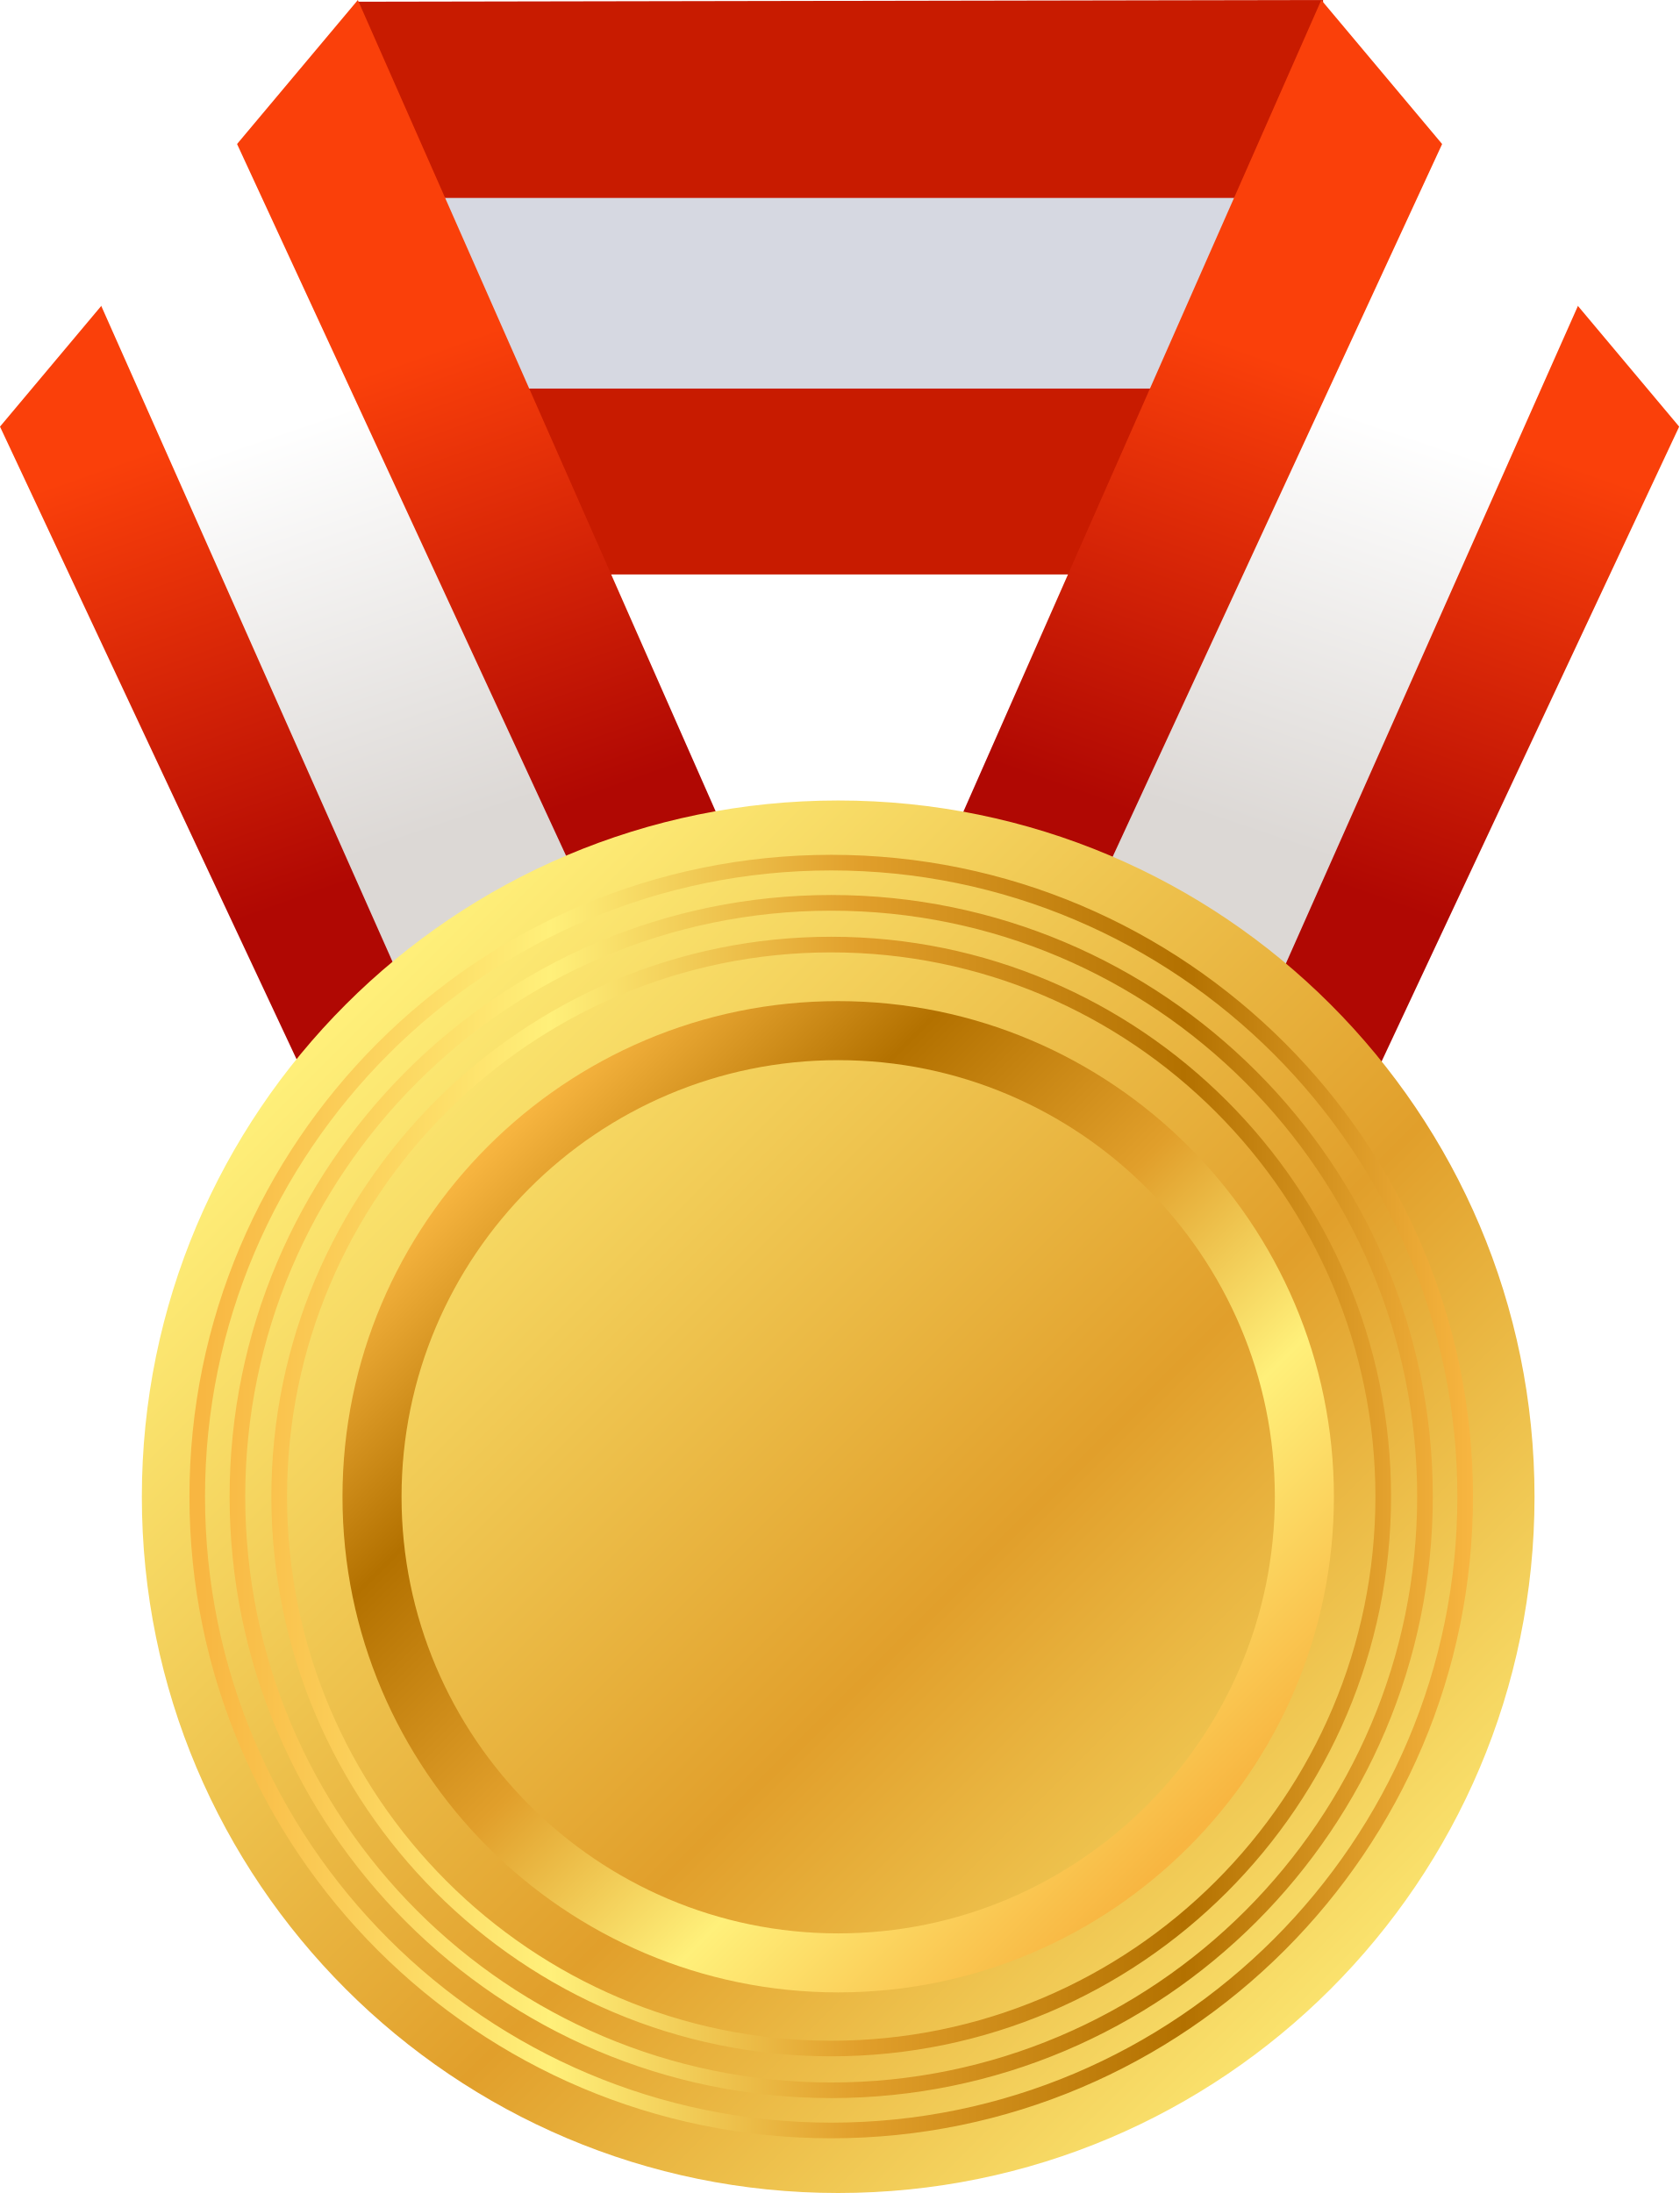
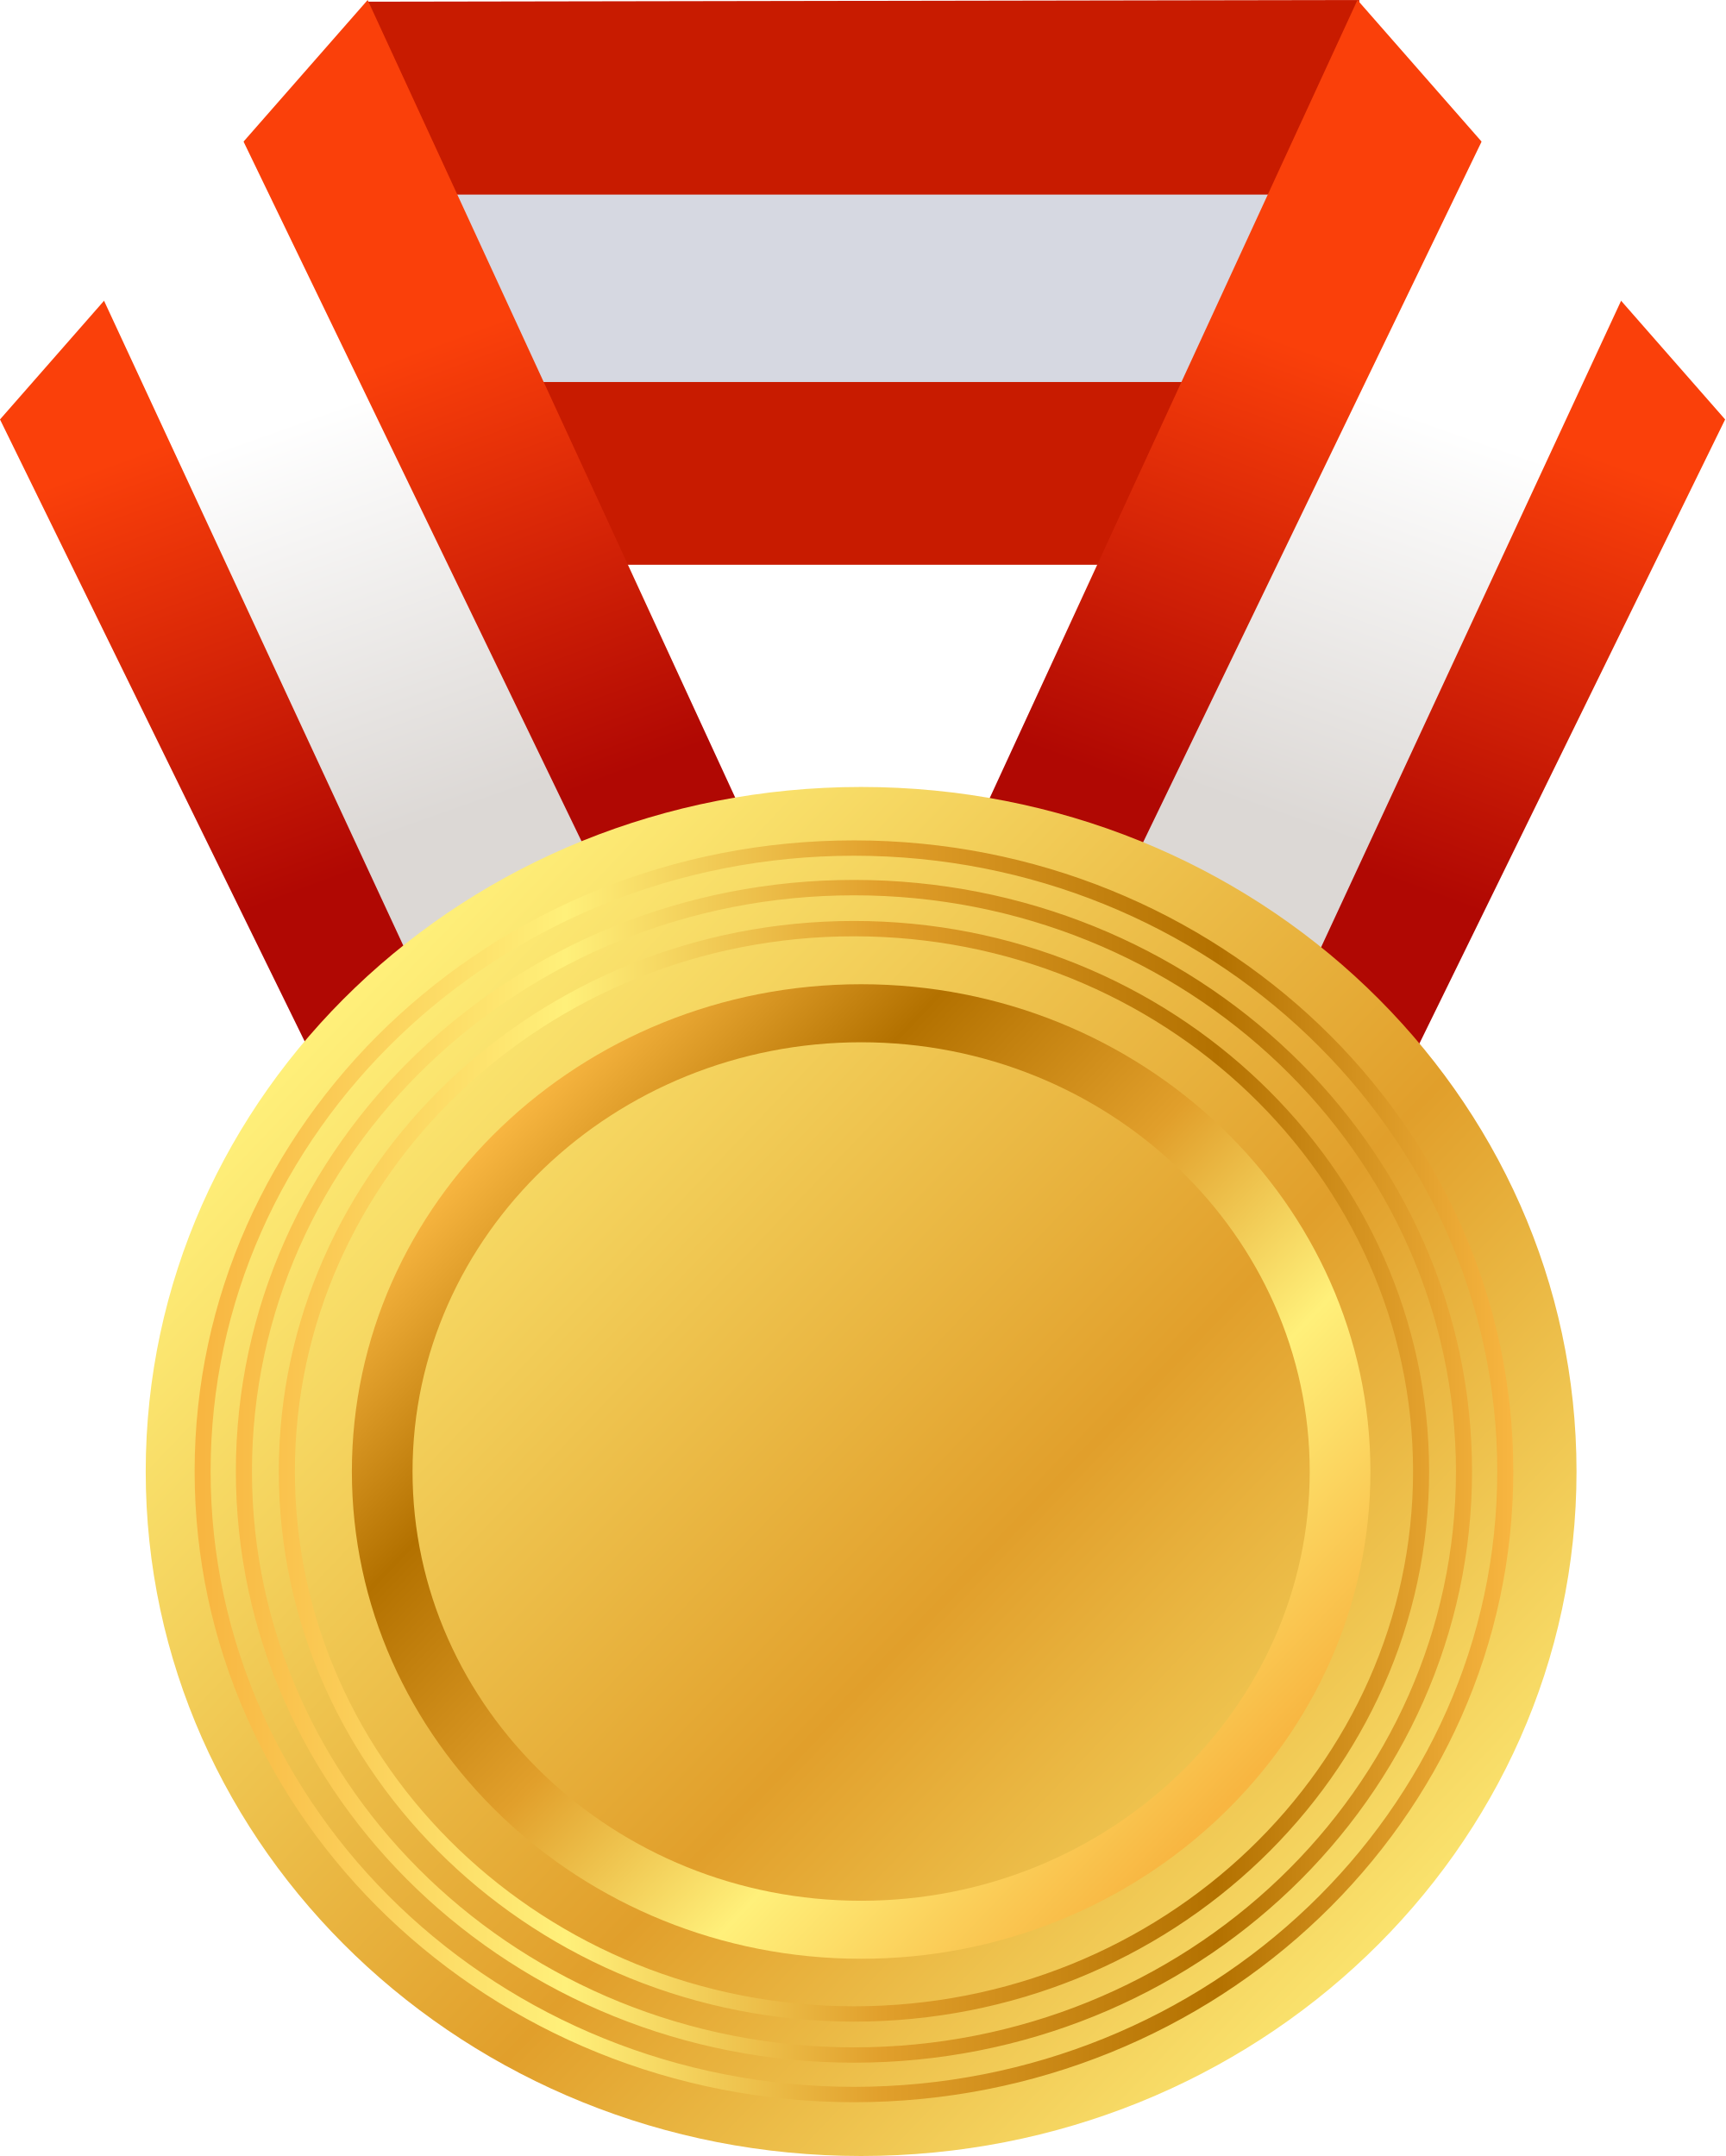
- <svg xmlns="http://www.w3.org/2000/svg" version="1.1" x="0" y="0" width="91.875" height="120" viewBox="0, 0, 91.875, 120">
+ <svg xmlns="http://www.w3.org/2000/svg" version="1.1" x="0" y="0" width="60" height="75" viewBox="0, 0, 60, 75">
  <defs>
-     <linearGradient id="Gradient_1" gradientUnits="userSpaceOnUse" x1="66.602" y1="56.533" x2="75.262" y2="81.009">
+     <linearGradient id="Gradient_1" gradientUnits="userSpaceOnUse" x1="61.211" y1="48.271" x2="66.866" y2="63.568" gradientTransform="matrix(1, 0, 0, 1, -51.063, -34.5)">
      <stop offset="0" stop-color="#FA400A" />
      <stop offset="1" stop-color="#B00803" />
    </linearGradient>
-     <linearGradient id="Gradient_2" gradientUnits="userSpaceOnUse" x1="66.744" y1="57.873" x2="74.305" y2="80.18">
+     <linearGradient id="Gradient_2" gradientUnits="userSpaceOnUse" x1="61.304" y1="49.108" x2="66.241" y2="63.05" gradientTransform="matrix(1, 0, 0, 1, -51.063, -34.5)">
      <stop offset="0" stop-color="#FFFFFF" />
      <stop offset="1" stop-color="#DCD8D5" />
    </linearGradient>
-     <linearGradient id="Gradient_3" gradientUnits="userSpaceOnUse" x1="127.399" y1="56.533" x2="118.739" y2="81.009">
+     <linearGradient id="Gradient_3" gradientUnits="userSpaceOnUse" x1="100.915" y1="48.271" x2="95.26" y2="63.568" gradientTransform="matrix(1, 0, 0, 1, -51.063, -34.5)">
      <stop offset="0" stop-color="#FA400A" />
      <stop offset="1" stop-color="#B00803" />
    </linearGradient>
-     <linearGradient id="Gradient_4" gradientUnits="userSpaceOnUse" x1="127.259" y1="57.873" x2="119.697" y2="80.179">
+     <linearGradient id="Gradient_4" gradientUnits="userSpaceOnUse" x1="100.824" y1="49.108" x2="95.885" y2="63.049" gradientTransform="matrix(1, 0, 0, 1, -51.063, -34.5)">
      <stop offset="0" stop-color="#FFFFFF" />
      <stop offset="1" stop-color="#DCD8D5" />
    </linearGradient>
-     <linearGradient id="Gradient_5" gradientUnits="userSpaceOnUse" x1="69.984" y1="89.461" x2="123.865" y2="143.342">
+     <linearGradient id="Gradient_5" gradientUnits="userSpaceOnUse" x1="63.42" y1="68.851" x2="98.607" y2="102.526" gradientTransform="matrix(1, 0, 0, 1, -51.063, -34.5)">
      <stop offset="0" stop-color="#FFF07A" />
      <stop offset="0.607" stop-color="#E19F2B" />
      <stop offset="1" stop-color="#FAE26D" />
    </linearGradient>
-     <linearGradient id="Gradient_6" gradientUnits="userSpaceOnUse" x1="116.093" y1="135.571" x2="77.755" y2="97.232">
+     <linearGradient id="Gradient_6" gradientUnits="userSpaceOnUse" x1="93.532" y1="97.669" x2="68.495" y2="73.708" gradientTransform="matrix(1, 0, 0, 1, -51.063, -34.5)">
      <stop offset="0" stop-color="#F8B641" />
      <stop offset="0.006" stop-color="#F8B641" />
      <stop offset="0.281" stop-color="#FFF07A" />
      <stop offset="0.522" stop-color="#E19F2B" />
      <stop offset="0.775" stop-color="#B37100" />
      <stop offset="1" stop-color="#F8B641" />
    </linearGradient>
-     <linearGradient id="Gradient_7" gradientUnits="userSpaceOnUse" x1="61.428" y1="116.391" x2="131.656" y2="116.391">
+     <linearGradient id="Gradient_7" gradientUnits="userSpaceOnUse" x1="57.832" y1="85.682" x2="103.695" y2="85.682" gradientTransform="matrix(1, 0, 0, 1, -51.063, -34.5)">
      <stop offset="0" stop-color="#F8B641" />
      <stop offset="0.006" stop-color="#F8B641" />
      <stop offset="0.281" stop-color="#FFF07A" />
      <stop offset="0.522" stop-color="#E19F2B" />
      <stop offset="0.775" stop-color="#B37100" />
      <stop offset="1" stop-color="#F8B641" />
    </linearGradient>
  </defs>
-   <g id="Layer_1" transform="translate(-51.063, -34.5)">
-     <path d="M123.366,65.934 L70.392,65.934 L70.642,34.594 L123.453,34.5 z" fill="#C81B00" />
-     <path d="M123.366,55.762 L70.553,55.762 L70.553,45.331 L123.366,45.331 z" fill="#D6D8E1" />
-     <path d="M68.007,93.993 L51.063,57.845 L70.643,34.5 L91.729,82.319 z" fill="url(#Gradient_1)" />
-     <path d="M56.48,50.963 L74.229,90.93 L84.206,86.021 L63.906,42.105 z" fill="url(#Gradient_2)" />
-     <path d="M125.995,93.993 L142.938,57.845 L123.357,34.5 L102.272,82.319 z" fill="url(#Gradient_3)" />
-     <path d="M137.521,50.963 L119.773,90.93 L109.796,86.021 L130.096,42.105 z" fill="url(#Gradient_4)" />
-     <path d="M58.824,116.402 C58.824,137.443 75.881,154.5 96.924,154.5 L96.924,154.5 C117.965,154.5 135.023,137.443 135.023,116.402 L135.023,116.402 C135.023,95.359 117.965,78.302 96.924,78.302 L96.924,78.302 C75.881,78.302 58.824,95.359 58.824,116.402 z" fill="url(#Gradient_5)" />
-     <path d="M69.802,116.402 C69.802,131.357 81.967,143.523 96.924,143.523 L96.924,143.523 C111.878,143.523 124.047,131.357 124.047,116.402 L124.047,116.402 C124.047,101.446 111.878,89.281 96.924,89.281 L96.924,89.281 C81.967,89.281 69.802,101.446 69.802,116.402 z M73.033,116.402 C73.033,103.23 83.751,92.511 96.924,92.511 L96.924,92.511 C110.098,92.511 120.815,103.23 120.815,116.402 L120.815,116.402 C120.815,129.576 110.098,140.294 96.924,140.294 L96.924,140.294 C83.751,140.294 73.033,129.576 73.033,116.402 z" fill="url(#Gradient_6)" />
-     <path d="M61.428,116.394 C61.428,135.752 77.18,151.506 96.543,151.506 L96.543,151.506 C115.907,151.506 131.656,135.752 131.656,116.394 L131.656,116.394 C131.656,97.028 115.907,81.275 96.543,81.275 L96.543,81.275 C77.18,81.275 61.428,97.028 61.428,116.394 z M62.28,116.394 C62.28,97.499 77.652,82.129 96.543,82.129 L96.543,82.129 C115.435,82.129 130.803,97.499 130.803,116.394 L130.803,116.394 C130.803,135.281 115.435,150.651 96.543,150.651 L96.543,150.651 C77.652,150.651 62.28,135.281 62.28,116.394 z M63.626,116.394 C63.626,134.544 78.393,149.306 96.543,149.306 L96.543,149.306 C114.691,149.306 129.458,134.544 129.458,116.394 L129.458,116.394 C129.458,98.239 114.691,83.474 96.543,83.474 L96.543,83.474 C78.393,83.474 63.626,98.239 63.626,116.394 z M64.481,116.394 C64.481,98.711 78.863,84.332 96.543,84.332 L96.543,84.332 C114.222,84.332 128.603,98.711 128.603,116.394 L128.603,116.394 C128.603,134.07 114.222,148.453 96.543,148.453 L96.543,148.453 C78.863,148.453 64.481,134.07 64.481,116.394 z M65.911,116.394 C65.911,133.279 79.65,147.02 96.543,147.02 L96.543,147.02 C113.433,147.02 127.173,133.279 127.173,116.394 L127.173,116.394 C127.173,99.501 113.433,85.759 96.543,85.759 L96.543,85.759 C79.65,85.759 65.911,99.501 65.911,116.394 z M66.768,116.394 C66.768,99.97 80.122,86.614 96.543,86.614 L96.543,86.614 C112.962,86.614 126.318,99.97 126.318,116.394 L126.318,116.394 C126.318,132.81 112.962,146.168 96.543,146.168 L96.543,146.168 C80.122,146.168 66.768,132.81 66.768,116.394 z" fill="url(#Gradient_7)" />
+   <g id="Layer_1" transform="translate(-0, -0)">
+     <path d="M47.218,19.646 L12.623,19.646 L12.786,0.059 L47.275,0 z" fill="#C81B00" />
+     <path d="M47.218,13.289 L12.728,13.289 L12.728,6.769 L47.218,6.769 z" fill="#D6D8E1" />
+     <path d="M11.065,37.183 L0,14.591 L12.787,0 L26.557,29.887 z" fill="url(#Gradient_1)" />
+     <path d="M3.538,10.289 L15.129,35.269 L21.644,32.201 L8.387,4.753 z" fill="url(#Gradient_2)" />
+     <path d="M48.935,37.183 L60,14.591 L47.212,0 L33.443,29.887 z" fill="url(#Gradient_3)" />
+     <path d="M56.462,10.289 L44.872,35.269 L38.356,32.201 L51.613,4.753 z" fill="url(#Gradient_4)" />
+     <path d="M5.068,51.189 C5.068,64.339 16.208,75 29.95,75 L29.95,75 C43.691,75 54.831,64.339 54.831,51.189 L54.831,51.189 C54.831,38.037 43.691,27.376 29.95,27.376 L29.95,27.376 C16.208,27.376 5.068,38.037 5.068,51.189 z" fill="url(#Gradient_5)" />
+     <path d="M12.238,51.189 C12.238,60.536 20.182,68.139 29.95,68.139 L29.95,68.139 C39.716,68.139 47.663,60.536 47.663,51.189 L47.663,51.189 C47.663,41.841 39.716,34.238 29.95,34.238 L29.95,34.238 C20.182,34.238 12.238,41.841 12.238,51.189 z M14.348,51.189 C14.348,42.956 21.347,36.257 29.95,36.257 L29.95,36.257 C38.553,36.257 45.552,42.956 45.552,51.189 L45.552,51.189 C45.552,59.423 38.553,66.121 29.95,66.121 L29.95,66.121 C21.347,66.121 14.348,59.423 14.348,51.189 z" fill="url(#Gradient_6)" />
+     <path d="M6.769,51.184 C6.769,63.283 17.056,73.129 29.701,73.129 L29.701,73.129 C42.347,73.129 52.632,63.283 52.632,51.184 L52.632,51.184 C52.632,39.08 42.347,29.234 29.701,29.234 L29.701,29.234 C17.056,29.234 6.769,39.08 6.769,51.184 z M7.325,51.184 C7.325,39.374 17.364,29.768 29.701,29.768 L29.701,29.768 C42.039,29.768 52.075,39.374 52.075,51.184 L52.075,51.184 C52.075,62.988 42.039,72.594 29.701,72.594 L29.701,72.594 C17.364,72.594 7.325,62.988 7.325,51.184 z M8.204,51.184 C8.204,62.528 17.848,71.754 29.701,71.754 L29.701,71.754 C41.553,71.754 51.197,62.528 51.197,51.184 L51.197,51.184 C51.197,39.837 41.553,30.609 29.701,30.609 L29.701,30.609 C17.848,30.609 8.204,39.837 8.204,51.184 z M8.763,51.184 C8.763,40.132 18.155,31.145 29.701,31.145 L29.701,31.145 C41.247,31.145 50.638,40.132 50.638,51.184 L50.638,51.184 C50.638,62.231 41.247,71.221 29.701,71.221 L29.701,71.221 C18.155,71.221 8.763,62.231 8.763,51.184 z M9.697,51.184 C9.697,61.737 18.669,70.325 29.701,70.325 L29.701,70.325 C40.731,70.325 49.704,61.737 49.704,51.184 L49.704,51.184 C49.704,40.626 40.731,32.037 29.701,32.037 L29.701,32.037 C18.669,32.037 9.697,40.626 9.697,51.184 z M10.256,51.184 C10.256,40.919 18.977,32.571 29.701,32.571 L29.701,32.571 C40.424,32.571 49.146,40.919 49.146,51.184 L49.146,51.184 C49.146,61.444 40.424,69.792 29.701,69.792 L29.701,69.792 C18.977,69.792 10.256,61.444 10.256,51.184 z" fill="url(#Gradient_7)" />
  </g>
</svg>
